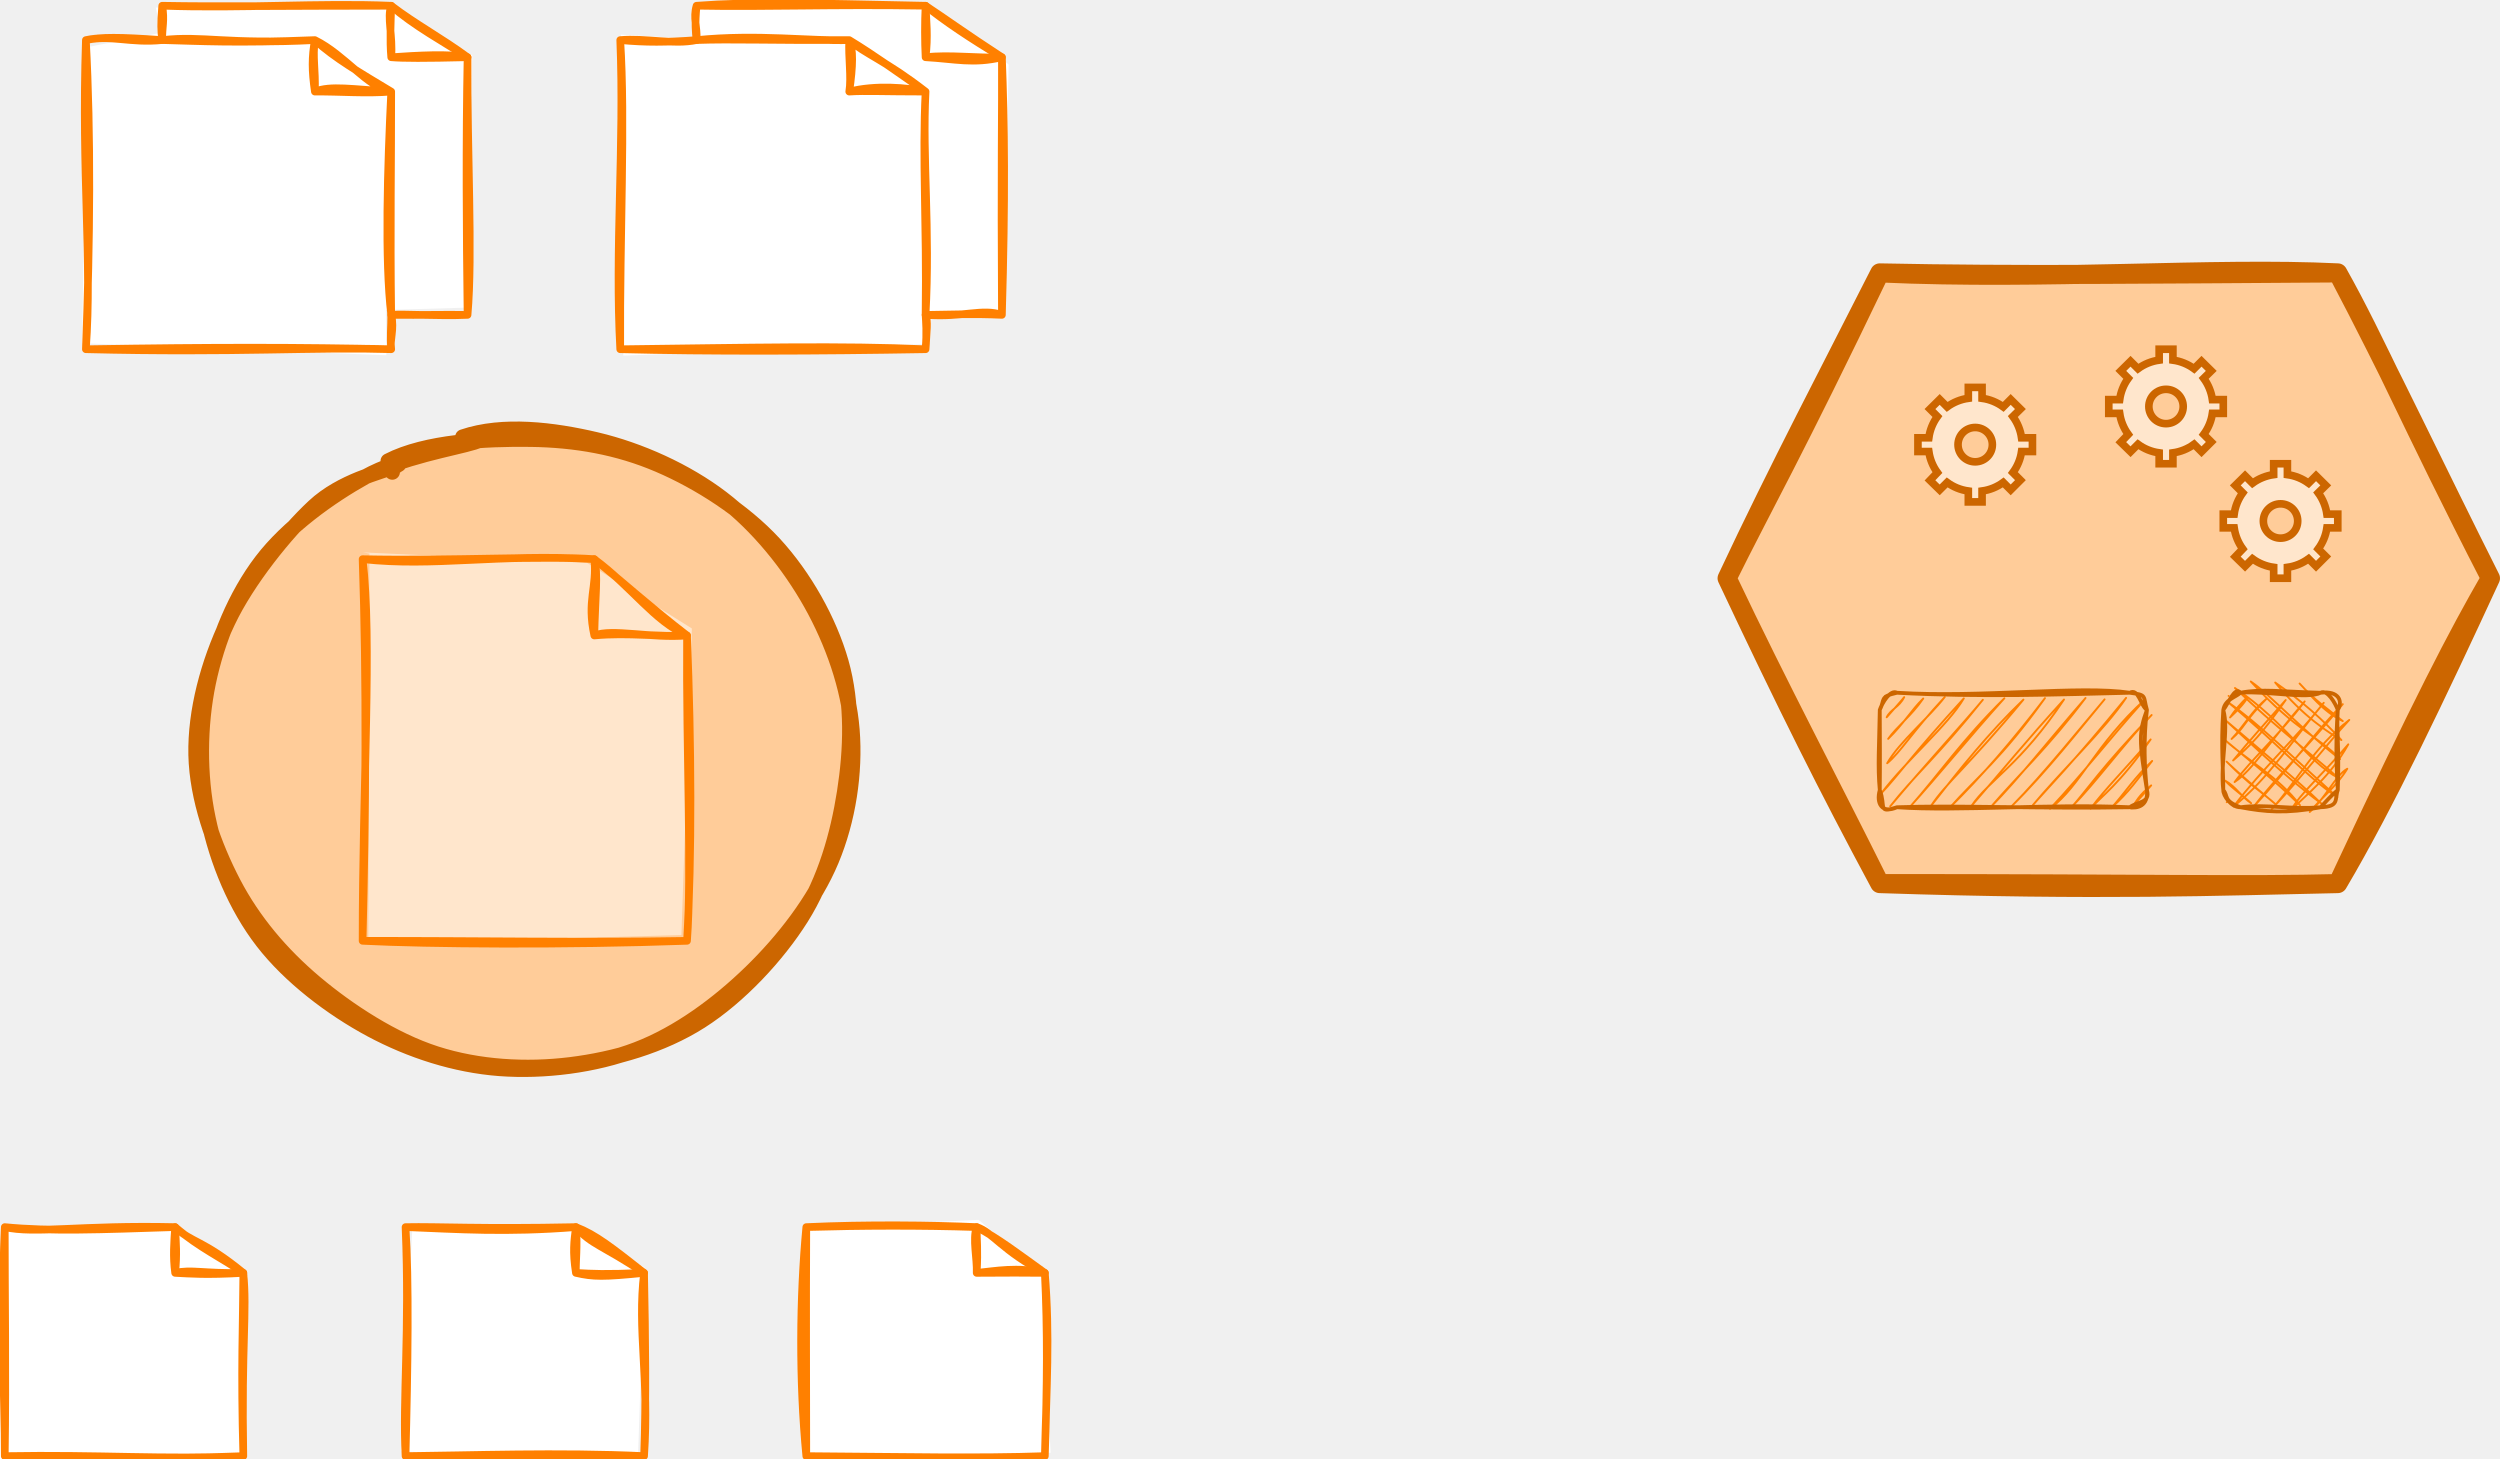
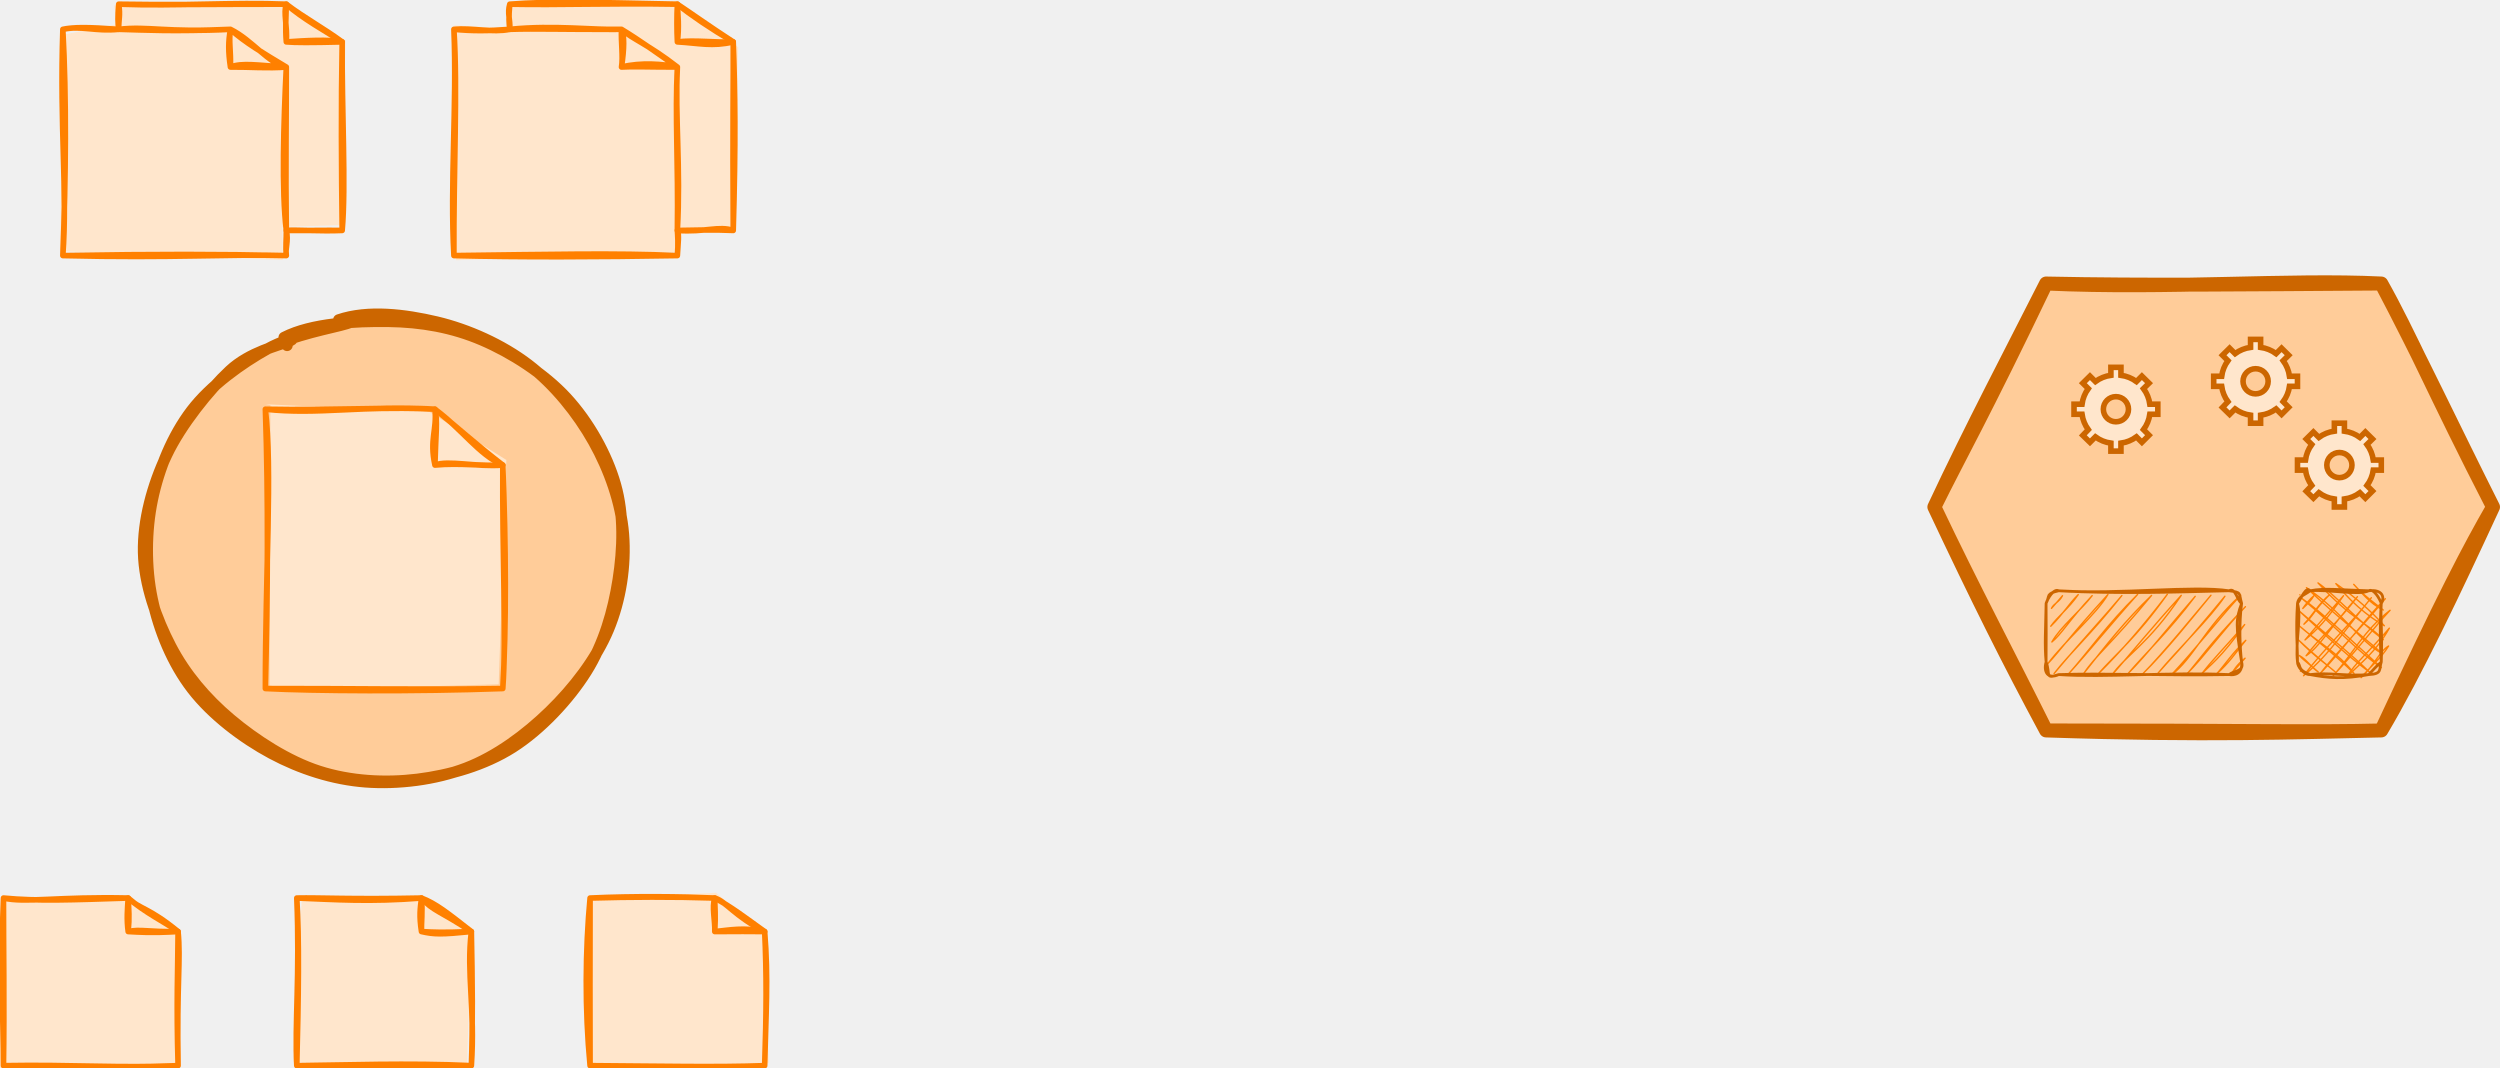
- <svg xmlns="http://www.w3.org/2000/svg" version="1.1" width="655px" height="382px" viewBox="-0.5 -0.5 655 382" content="&lt;mxfile host=&quot;app.diagrams.net&quot; modified=&quot;2022-11-12T00:50:09.891Z&quot; agent=&quot;5.0 (X11; Linux x86_64) AppleWebKit/537.36 (KHTML, like Gecko) Chrome/107.0.0.0 Safari/537.36&quot; etag=&quot;2-VOwv8uXSqP7LKrvSpm&quot; version=&quot;20.5.3&quot; type=&quot;github&quot;&gt;&lt;diagram id=&quot;jhqWjTkcVAVgp4TcMroD&quot; name=&quot;Pagina-1&quot;&gt;7Zldc6IwFIZ/jZd1gPChlyvW7sx2d9txdvayk0KE1GBoElfqr98AAUGw2i5Wu6M3JidfcJ73nCTaA26U3DAYh9+pj0jP0PykB8Y9w9CBpcmv1PKSWxwH5IaAYV912himeI2UUY0LlthHvNZRUEoEjutGjy4WyBM1G2SMrurdZpTUV41hgBqGqQdJ0/ob+yLMrQPD2di/IhyExcq6PcxbIlh0Vm/CQ+jTVcUErnvAZZSKvBQlLiKp8wq/5OMmO1rLB2NoIQ4Z8HAbrLU4GD8lP+ZPvrg3ns3RlZnP8geSpXph9bDipfCAnEU6W1ZGqxALNI2hl7asJG9pC0VEZE2XRcjjnMAMJ0guOuJzJLxQtc4wIVM1K6cEZx0Eo3PkUkJZthZwXdvWtLKl8Lipxld6TiauOxxKu3oBxARKdnpGL/0thYpohAR7kV3UgIEipCRqaKq+2gDXHWULq7ALI1QiC8qpNxxkQaFox0Jj79vQXBm/1ub9mtytbn4Gz1f6fixSTnFaDFECA7qQnogRw3J5xDbWu8Jk7MeXUVMBmNZ5XjS1N4CyXgG1Vw07sLXA3UnS3EKp202UJd4aSvtYKI39KCsQ0lfFMvvcwkdE7ijHAqdsx49UCBqlQUZwkBo86aSU9IikPUfQmweMLhd+xfOz7FOZ9IsaK2jcIGe8TrnIXWnFhzxM43usWjIZRkmQbgB9TLnTxzIb8z5HQuBFwKvstaZAZjNke143/C2wxX/Y5A9a8INj0QcX+h9H39a3Erl+YvoH7K4X+p3F/nbuH5yYvrWffoYt86e+f4OubaC7eTX234FW2ostN4ReuGSoI8cbW2HnNB3fdnw6muPt83W8xyjnVyHM5jtKzmtx/rFU33qjOODoerY5r0T2rpznU28Zycfk25LZwfQtVxSrTrnlWKO3HWuHx6L8mU+13VA+5Ebz+m73T4LQDaNv1SMfWA1RDKymJkqhdC6Kz3zYPd/QL+8w5xL7B2yv/znmd8T+JPt0owhj0HfqsW+23HTsMkFUVdHF7xytqnAuqjitKnQAzlAWg4ssTpwswMdmC1nd/KeRtVX+GQLXfwE=&lt;/diagram&gt;&lt;/mxfile&gt;" resource="https://app.diagrams.net/#Hopendatamesh-initiative%2Fodm-specification-dpdescriptor%2Fmain%2Fdocs%2Fimages%2Fodm-platform.svg">
+ <svg xmlns="http://www.w3.org/2000/svg" version="1.1" width="895px" height="382px" viewBox="-0.5 -0.5 895 382" content="&lt;mxfile host=&quot;app.diagrams.net&quot; modified=&quot;2022-11-12T00:52:58.101Z&quot; agent=&quot;5.0 (X11; Linux x86_64) AppleWebKit/537.36 (KHTML, like Gecko) Chrome/107.0.0.0 Safari/537.36&quot; etag=&quot;-aGRnWiMb1AcDxDtdRI6&quot; version=&quot;20.5.3&quot; type=&quot;github&quot;&gt;&lt;diagram id=&quot;jhqWjTkcVAVgp4TcMroD&quot; name=&quot;Pagina-1&quot;&gt;7Znfd5owFMf/Gh/rgQRBHye23Tnrtu54dva4k0KE1GBoEif1r1+AgCBQ3arV9uiLyc0vuJ8v9160B90oueUoDr8yH9MeMPykByc9AEw4MNRXannOLY4Dc0PAia8nbQxTssbaqNcFS+JjUZsoGaOSxHWjxxYL7MmaDXHOVvVpM0brp8YowA3D1EO0af1FfBnm1iFwNvbPmARhcbJpj/KRCBWT9Z2IEPlsVTHB6x50OWMyb0WJi2nqvMIv+bqbjtHywjheyH0W/L4L1kYcTB6Tb/NHX/4AT9b4ysp3+YPoUt+wvlj5XHhA7aKcrTrjVUgknsbIS0dWireyhTKiqmeqJhJxTmBGEqwOHYs5ll6oR2eE0qneVTBKsgmSszl2GWU8Owu6rm0bRjlSeNzS6yszb25cdzRSdn0DmEucdHrGLP2thIpZhCV/VlP0gqEmpCUKDN1fbYCbjraFVdiFEWmRBeXWGw6qoVG0Y2Gx92VkrcDPtfVjTe9Xt9+DpytzNxYlpzhthjhBAVsoT8SYE3U85hvrfWECu/Fl1PQDmPZF3rSMfwA1eAHUTjV0YGuB20nSAXWU5qiJssRbQ2kfCyXYjbICIb1VoqLPHXrA9J4JIknKdvLApGRR+pBREqQGTzkpJT2m6cwx8uYBZ8uFX/H8LPtUNv2k10oWN8iBlykXsSvt+EiE6fM90SOZDKMkSBNAnzDh9ImKxqIvsJRkEYgqe6MpkNkM2553IP7O1qMMmvxhC354LPrwQv/t6A8HW/StE9PfI7te6B+M/lbsL0vIU9Ef7KafYcv8ae5O0LUE2s2rkX+HRmkvUm6IvHDJ8YGCrl13PGypn9rKp6M53j5fx3ucCXEVomy/Y8S8NucfS/WtbxR7lK5nG/NKZP8V83zmLSN1mWJbMl1Br7sIftXrzJYiWkpgs60EHh1LEe+5Aj6MIvZ5+3k5M75KECYA/UE9N8JBQxTDQVMTpVAOLor3XBh/jDBRvhufS5zYI21/cEmcOE6AYd+pxwmrpYa2y2BSVcUhfj9pVYVzUcWJsweEZyiL4UUWJw4W8G2jhepu/ivJxir/OMHrvw==&lt;/diagram&gt;&lt;/mxfile&gt;" resource="https://app.diagrams.net/#Hopendatamesh-initiative%2Fodm-specification-dpdescriptor%2Fmain%2Fdocs%2Fimages%2Fodm-platform.svg">
  <defs />
  <g>
    <ellipse cx="137" cy="196" rx="85" ry="85" fill="none" stroke="none" pointer-events="all" />
    <path d="M 170.41 120.01 C 181.07 123.17 191.65 131.7 199.6 140.03 C 207.55 148.36 214.32 158.95 218.08 170.02 C 221.85 181.08 223.46 194.82 222.21 206.42 C 220.95 218.01 216.85 229.89 210.55 239.56 C 204.26 249.23 194.21 258.14 184.43 264.43 C 174.64 270.73 163.4 275.35 151.85 277.34 C 140.31 279.33 126.76 279.36 115.15 276.38 C 103.55 273.41 91.45 266.89 82.21 259.49 C 72.97 252.09 64.68 242.28 59.72 231.99 C 54.76 221.7 52.58 209.1 52.47 197.74 C 52.36 186.39 54.47 174.28 59.04 163.86 C 63.6 153.45 71.39 143.04 79.85 135.25 C 88.3 127.45 98.88 120.7 109.77 117.09 C 120.66 113.48 134.11 112.73 145.17 113.58 C 156.23 114.44 170.42 120.15 176.13 122.23 C 181.84 124.31 180.36 124.86 179.43 126.05 M 97.22 124.34 C 106.56 118.02 119.97 115.16 131.77 114.4 C 143.57 113.64 156.95 115.82 168 119.79 C 179.06 123.77 189.84 130.44 198.1 138.25 C 206.36 146.06 213.47 156 217.55 166.67 C 221.64 177.35 223.32 190.87 222.62 202.3 C 221.93 213.73 219.26 225.27 213.38 235.24 C 207.5 245.22 196.81 255.38 187.32 262.15 C 177.84 268.92 167.86 273.59 156.49 275.88 C 145.12 278.17 131.02 277.99 119.11 275.89 C 107.19 273.8 94.54 270.05 85 263.32 C 75.46 256.58 67.59 245.36 61.84 235.48 C 56.1 225.61 51.53 215.35 50.53 204.06 C 49.53 192.77 51.5 178.63 55.84 167.74 C 60.17 156.84 69.97 146.26 76.55 138.71 C 83.13 131.16 91.81 124.75 95.33 122.45 C 98.84 120.15 96.67 123.77 97.62 124.89" fill="#ffcc99" stroke="none" pointer-events="all" />
    <path d="M 120.75 113.99 C 131.26 110.42 144.47 112.07 155.79 114.74 C 167.1 117.42 179.27 122.88 188.63 130.02 C 198 137.16 206.28 147.46 211.96 157.58 C 217.64 167.69 221.83 179.51 222.73 190.73 C 223.62 201.95 221.74 214.31 217.32 224.89 C 212.91 235.48 204.75 245.97 196.24 254.24 C 187.74 262.5 177.28 270.28 166.3 274.48 C 155.32 278.68 141.96 280.31 130.36 279.44 C 118.76 278.56 107.05 274.79 96.71 269.25 C 86.37 263.71 75.43 255.4 68.31 246.18 C 61.19 236.96 56.38 225.2 54.01 213.9 C 51.63 202.61 51.73 189.63 54.07 178.39 C 56.41 167.16 61.19 155.49 68.04 146.5 C 74.89 137.51 85.88 129.65 95.16 124.46 C 104.43 119.27 118.61 116.95 123.69 115.36 C 128.78 113.76 125.45 113.68 125.65 114.88 M 101.2 120.28 C 111.07 115.2 126.72 114.43 138.52 114.59 C 150.33 114.75 161.4 116.69 172.03 121.24 C 182.65 125.78 194.3 133.26 202.27 141.89 C 210.24 150.52 216.77 162.15 219.86 173 C 222.94 183.86 222.52 195.86 220.78 207.02 C 219.04 218.17 215.71 229.94 209.43 239.94 C 203.14 249.95 193.16 260.62 183.08 267.04 C 172.99 273.46 160.49 277.04 148.93 278.46 C 137.37 279.89 124.87 279.17 113.73 275.59 C 102.58 272.01 90.9 264.43 82.06 256.99 C 73.22 249.54 65.87 240.86 60.67 230.91 C 55.47 220.95 51.1 208.7 50.85 197.27 C 50.61 185.84 54.04 173.19 59.19 162.35 C 64.33 151.5 74.48 138.98 81.73 132.21 C 88.98 125.44 99.28 123.23 102.7 121.73 C 106.13 120.23 101.52 121.99 102.28 123.19" fill="none" stroke="#cc6600" stroke-width="4" stroke-linejoin="round" stroke-linecap="round" stroke-miterlimit="10" pointer-events="all" />
-     <path d="M 492 71 L 612 71 L 652 151 L 612 231 L 492 231 L 452 151 Z" fill="none" stroke="none" pointer-events="all" />
-     <path d="M 493.86 70.8 L 610.94 71.97 L 653.6 151.11 L 611.65 230.44 L 491.1 229.65 L 450.31 150.84 L 493.99 69.47" fill="#ffcc99" stroke="none" pointer-events="all" />
-     <path d="M 492 71 M 492 71 C 535.93 73.01 578.81 69.38 612 71 M 492 71 C 527.74 71.75 562.81 71.31 612 71 M 612 71 C 622.04 88.81 630.98 110.17 652 151 M 612 71 C 625.33 96.25 638.02 123.24 652 151 M 652 151 C 638.17 180.94 624.19 210.44 612 231 M 652 151 C 643.47 165.81 634.4 183.08 612 231 M 612 231 C 581.13 231.65 549.64 232.92 492 231 M 612 231 C 587.93 231.63 562.71 230.99 492 231 M 492 231 C 478.44 205.8 467.75 184.42 452 151 M 492 231 C 478.77 204.36 465.75 179.95 452 151 M 452 151 C 460.9 132.96 469.55 117.91 492 71 M 452 151 C 465.31 122.59 480.05 94.61 492 71" fill="none" stroke="#cc6600" stroke-width="5" stroke-linejoin="round" stroke-linecap="round" stroke-miterlimit="10" pointer-events="all" />
-     <path d="M 515.2 101 L 518.8 101 L 518.8 103.85 C 520.81 104.13 522.71 104.9 524.35 106.1 L 526.3 104.15 L 528.85 106.67 L 526.87 108.62 C 528.08 110.26 528.86 112.18 529.15 114.2 L 532 114.2 L 532 117.8 L 529.15 117.8 C 528.86 119.8 528.07 121.7 526.87 123.32 L 528.85 125.3 L 526.3 127.85 L 524.35 125.9 C 522.71 127.1 520.81 127.87 518.8 128.15 L 518.8 131 L 515.2 131 L 515.2 128.15 C 513.19 127.87 511.29 127.1 509.65 125.9 L 507.7 127.85 L 505.15 125.36 L 507.1 123.32 C 505.91 121.69 505.14 119.8 504.85 117.8 L 502 117.8 L 502 114.2 L 504.85 114.2 C 505.13 112.18 505.9 110.27 507.1 108.62 L 505.15 106.67 L 507.7 104.15 L 509.65 106.1 C 511.29 104.9 513.19 104.13 515.2 103.85 Z M 517 111.5 C 514.51 111.5 512.5 113.51 512.5 116 C 512.5 118.49 514.51 120.5 517 120.5 C 519.49 120.5 521.5 118.49 521.5 116 C 521.5 113.51 519.49 111.5 517 111.5 Z" fill="#ffe6cc" stroke="#cc6600" stroke-width="2" stroke-miterlimit="10" pointer-events="all" />
-     <path d="M 595.2 121 L 598.8 121 L 598.8 123.85 C 600.81 124.13 602.71 124.9 604.35 126.1 L 606.3 124.15 L 608.85 126.67 L 606.87 128.62 C 608.08 130.26 608.86 132.18 609.15 134.2 L 612 134.2 L 612 137.8 L 609.15 137.8 C 608.86 139.8 608.07 141.7 606.87 143.32 L 608.85 145.3 L 606.3 147.85 L 604.35 145.9 C 602.71 147.1 600.81 147.87 598.8 148.15 L 598.8 151 L 595.2 151 L 595.2 148.15 C 593.19 147.87 591.29 147.1 589.65 145.9 L 587.7 147.85 L 585.15 145.36 L 587.1 143.32 C 585.91 141.69 585.14 139.8 584.85 137.8 L 582 137.8 L 582 134.2 L 584.85 134.2 C 585.13 132.18 585.9 130.27 587.1 128.62 L 585.15 126.67 L 587.7 124.15 L 589.65 126.1 C 591.29 124.9 593.19 124.13 595.2 123.85 Z M 597 131.5 C 594.51 131.5 592.5 133.51 592.5 136 C 592.5 138.49 594.51 140.5 597 140.5 C 599.49 140.5 601.5 138.49 601.5 136 C 601.5 133.51 599.49 131.5 597 131.5 Z" fill="#ffe6cc" stroke="#cc6600" stroke-width="2" stroke-miterlimit="10" pointer-events="all" />
-     <path d="M 565.2 91 L 568.8 91 L 568.8 93.85 C 570.81 94.13 572.71 94.9 574.35 96.1 L 576.3 94.15 L 578.85 96.67 L 576.87 98.62 C 578.08 100.26 578.86 102.18 579.15 104.2 L 582 104.2 L 582 107.8 L 579.15 107.8 C 578.86 109.8 578.07 111.7 576.87 113.32 L 578.85 115.3 L 576.3 117.85 L 574.35 115.9 C 572.71 117.1 570.81 117.87 568.8 118.15 L 568.8 121 L 565.2 121 L 565.2 118.15 C 563.19 117.87 561.29 117.1 559.65 115.9 L 557.7 117.85 L 555.15 115.36 L 557.1 113.32 C 555.91 111.69 555.14 109.8 554.85 107.8 L 552 107.8 L 552 104.2 L 554.85 104.2 C 555.13 102.18 555.9 100.27 557.1 98.62 L 555.15 96.67 L 557.7 94.15 L 559.65 96.1 C 561.29 94.9 563.19 94.13 565.2 93.85 Z M 567 101.5 C 564.51 101.5 562.5 103.51 562.5 106 C 562.5 108.49 564.51 110.5 567 110.5 C 569.49 110.5 571.5 108.49 571.5 106 C 571.5 103.51 569.49 101.5 567 101.5 Z" fill="#ffe6cc" stroke="#cc6600" stroke-width="2" stroke-miterlimit="10" pointer-events="all" />
-     <rect x="492" y="181" width="70" height="30" rx="4.5" ry="4.5" fill="none" stroke="none" pointer-events="all" />
-     <path d="M 493.42 181.79 C 493.42 181.79 493.42 181.79 493.42 181.79 M 493.42 181.79 C 493.42 181.79 493.42 181.79 493.42 181.79 M 493.81 187.43 C 494.79 185.35 497.1 184.81 498.4 182.15 M 493.81 187.43 C 495.39 185.63 497.68 183.08 498.4 182.15 M 494.2 193.08 C 498.28 189.11 500.21 185.59 503.39 182.51 M 494.2 193.08 C 496.41 189.92 500.27 187.09 503.39 182.51 M 493.94 199.47 C 497.13 193.86 504.99 187.42 509.03 182.12 M 493.94 199.47 C 497.51 196.56 500.27 191.52 509.03 182.12 M 492.37 207.38 C 499.27 198.32 509.83 189.62 514.02 182.48 M 492.37 207.38 C 496.71 202.82 500.89 196.78 514.02 182.48 M 494.73 210.76 C 500.56 203.26 507.58 197.16 519.01 182.84 M 494.73 210.76 C 504.09 199.6 513.17 189.85 519.01 182.84 M 499.72 211.12 C 507.77 202.07 513.37 193.57 524.65 182.44 M 499.72 211.12 C 507.53 202.49 515.21 192.91 524.65 182.44 M 505.36 210.73 C 513.25 200.68 520.35 191.67 529.64 182.8 M 505.36 210.73 C 509.44 204.51 515.24 200.22 529.64 182.8 M 510.35 211.09 C 517.17 203.36 523.89 198.33 535.28 182.41 M 510.35 211.09 C 518.73 202.81 526.59 193.8 535.28 182.41 M 515.99 210.69 C 520.7 203.74 528.82 200.03 540.27 182.77 M 515.99 210.69 C 523.21 202.45 530.45 193.47 540.27 182.77 M 520.98 211.05 C 528.55 203.36 536.1 193.64 545.91 182.37 M 520.98 211.05 C 528.16 202.69 536.06 195.42 545.91 182.37 M 526.62 210.66 C 534.74 202.52 545.61 188.91 550.9 182.73 M 526.62 210.66 C 535.62 201.8 544.51 190.41 550.9 182.73 M 531.61 211.02 C 539.55 201.45 551.18 190.4 556.54 182.34 M 531.61 211.02 C 536.22 205.66 542.07 199.99 556.54 182.34 M 536.6 211.38 C 544.66 205.38 548.37 194.66 561.53 182.7 M 536.6 211.38 C 545.56 201.82 552.56 192.63 561.53 182.7 M 542.24 210.98 C 548.55 204.59 555.23 195.28 563.23 186.83 M 542.24 210.98 C 545.97 206.9 550.02 200.58 563.23 186.83 M 547.23 211.34 C 550.15 207.99 554.48 205.39 562.97 193.23 M 547.23 211.34 C 551.26 205.98 555.29 202.12 562.97 193.23 M 552.87 210.95 C 557.22 207.15 559.58 203.57 563.37 198.87 M 552.87 210.95 C 555.86 207.66 558.95 202.95 563.37 198.87 M 557.86 211.31 C 559.16 209.53 559.94 207.78 563.11 205.27 M 557.86 211.31 C 559.12 209.64 561.08 207.7 563.11 205.27" fill="none" stroke="#ff8000" stroke-width="0.5" stroke-linejoin="round" stroke-linecap="round" stroke-miterlimit="10" pointer-events="all" />
-     <path d="M 496.5 181 M 496.5 181 C 518.57 182.39 544.59 179.02 557.5 181 M 496.5 181 C 518.45 182.19 539.2 181.43 557.5 181 M 557.5 181 C 559.8 179.7 560.33 184.46 562 185.5 M 557.5 181 C 562.15 181.59 560.91 181.77 562 185.5 M 562 185.5 C 559.9 191.32 559.87 193.31 562 206.5 M 562 185.5 C 561.04 192.99 561.37 201.3 562 206.5 M 562 206.5 C 562.96 209.96 559.43 209.5 557.5 211 M 562 206.5 C 562.41 210.72 559.42 211.34 557.5 211 M 557.5 211 C 536.65 210.03 512.47 212.13 496.5 211 M 557.5 211 C 535.74 211.42 511.47 210.44 496.5 211 M 496.5 211 C 492.6 212.78 491 210.03 492 206.5 M 496.5 211 C 491.32 212.72 493.68 210.81 492 206.5 M 492 206.5 C 492.09 198.58 492.02 193.81 492 185.5 M 492 206.5 C 491.42 200.21 491.84 195.1 492 185.5 M 492 185.5 C 492.57 183.76 494.75 180.05 496.5 181 M 492 185.5 C 493.41 182.81 491.83 182.04 496.5 181" fill="none" stroke="#cc6600" stroke-linejoin="round" stroke-linecap="round" stroke-miterlimit="10" pointer-events="all" />
-     <rect x="582" y="181" width="30" height="30" rx="4.5" ry="4.5" fill="none" stroke="none" pointer-events="all" />
-     <path d="M 583.39 181.83 C 583.39 181.83 583.39 181.83 583.39 181.83 M 583.39 181.83 C 583.39 181.83 583.39 181.83 583.39 181.83 M 583.78 187.47 C 584.73 185.99 586.8 183.39 588.37 182.19 M 583.78 187.47 C 585.67 185.69 587.46 183.89 588.37 182.19 M 584.17 193.11 C 587.48 190.33 587.64 188.26 593.36 182.55 M 584.17 193.11 C 587.49 189.61 589.64 185.56 593.36 182.55 M 584.57 198.75 C 589.14 194.83 592.27 191.63 598.35 182.91 M 584.57 198.75 C 588.77 193.65 593.52 188.36 598.35 182.91 M 584.96 204.4 C 589.86 201.14 593.77 194.19 603.33 183.27 M 584.96 204.4 C 589.37 198.43 596.78 191.97 603.33 183.27 M 584.7 210.8 C 594.04 203.27 600 193.62 608.32 183.63 M 584.7 210.8 C 592.27 200.82 601.27 192.69 608.32 183.63 M 589.69 211.16 C 599.03 201.11 607.42 189.72 613.31 183.99 M 589.69 211.16 C 596.02 202.98 603.85 195.48 613.31 183.99 M 594.68 211.52 C 601.56 203.89 605.49 195.53 615.01 188.12 M 594.68 211.52 C 602.94 202.69 609.12 194.47 615.01 188.12 M 599.66 211.88 C 603.93 207.47 610.02 203.06 614.75 194.52 M 599.66 211.88 C 602.28 207.23 607.44 203.07 614.75 194.52 M 604.65 212.24 C 608.75 208.67 611.36 202.66 614.49 200.91 M 604.65 212.24 C 607.79 208.42 611.79 205.42 614.49 200.91 M 582.9 209.68 C 582.9 209.68 582.9 209.68 582.9 209.68 M 582.9 209.68 C 582.9 209.68 582.9 209.68 582.9 209.68 M 589.3 209.94 C 586.86 208.39 585.25 205.54 582.51 204.04 M 589.3 209.94 C 587.07 207.84 584.3 206.03 582.51 204.04 M 595.7 210.21 C 592.87 207.64 588.91 205.19 582.87 199.05 M 595.7 210.21 C 591.99 207.01 588.36 204.26 582.87 199.05 M 602.1 210.47 C 596.57 203.08 588.03 198.48 582.47 193.41 M 602.1 210.47 C 595.79 204.21 587.53 197.69 582.47 193.41 M 607.74 210.07 C 596.73 201.9 587.72 192.76 582.08 187.77 M 607.74 210.07 C 600.78 203.34 594.98 198.83 582.08 187.77 M 611.87 208.37 C 603.32 202.64 595.49 193.56 583.19 183.44 M 611.87 208.37 C 600.52 198.14 591.25 189.01 583.19 183.44 M 612.23 203.38 C 603.96 199.04 598.61 188.94 585.06 179.76 M 612.23 203.38 C 603.72 195.88 596.29 190.48 585.06 179.76 M 612.59 198.39 C 607.2 192.56 601.51 191.41 589.2 178.05 M 612.59 198.39 C 602.76 190.86 594.21 181.43 589.2 178.05 M 612.95 193.4 C 609.9 191.62 603.11 187.44 595.6 178.32 M 612.95 193.4 C 608.22 188.16 602.65 183.2 595.6 178.32 M 613.31 188.42 C 608.09 185.97 604.36 180.98 601.99 178.58 M 613.31 188.42 C 609.31 185.18 605.96 182.98 601.99 178.58" fill="none" stroke="#ff8000" stroke-width="0.5" stroke-linejoin="round" stroke-linecap="round" stroke-miterlimit="10" pointer-events="all" />
-     <path d="M 586.5 181 M 586.5 181 C 593.21 180.43 604.1 182.76 607.5 181 M 586.5 181 C 591.98 179.91 597.52 180.75 607.5 181 M 607.5 181 C 612.5 180.37 613.31 183.44 612 185.5 M 607.5 181 C 609.3 179.97 611.47 184 612 185.5 M 612 185.5 C 611.77 188.77 611.31 196.19 612 206.5 M 612 185.5 C 611.63 190.87 612.43 195.2 612 206.5 M 612 206.5 C 611.12 208.96 612.5 210.82 607.5 211 M 612 206.5 C 610.21 207.94 608.93 209.53 607.5 211 M 607.5 211 C 598.53 212.71 592.94 212.22 586.5 211 M 607.5 211 C 599.75 211.67 593.15 210.12 586.5 211 M 586.5 211 C 581.89 209.3 583.37 208.04 582 206.5 M 586.5 211 C 584.07 211.07 581.92 207.93 582 206.5 M 582 206.5 C 581.15 199.33 583.52 190.75 582 185.5 M 582 206.5 C 582.06 201.45 581.33 195.44 582 185.5 M 582 185.5 C 582.48 182.7 585.2 182.22 586.5 181 M 582 185.5 C 583.33 183.84 585.02 179.17 586.5 181" fill="none" stroke="#cc6600" stroke-linejoin="round" stroke-linecap="round" stroke-miterlimit="10" pointer-events="all" />
+     <path d="M 732 101 L 852 101 L 892 181 L 852 261 L 732 261 L 692 181 Z" fill="none" stroke="none" pointer-events="all" />
+     <path d="M 733.86 100.8 L 850.94 101.97 L 893.6 181.11 L 851.65 260.44 L 731.1 259.65 L 690.31 180.84 L 733.99 99.47" fill="#ffcc99" stroke="none" pointer-events="all" />
+     <path d="M 732 101 M 732 101 C 775.93 103.01 818.81 99.38 852 101 M 732 101 C 767.74 101.75 802.81 101.31 852 101 M 852 101 C 862.04 118.81 870.98 140.17 892 181 M 852 101 C 865.33 126.25 878.02 153.24 892 181 M 892 181 C 878.17 210.94 864.19 240.44 852 261 M 892 181 C 883.47 195.81 874.4 213.08 852 261 M 852 261 C 821.13 261.65 789.64 262.92 732 261 M 852 261 C 827.93 261.63 802.71 260.99 732 261 M 732 261 C 718.44 235.8 707.75 214.42 692 181 M 732 261 C 718.77 234.36 705.75 209.95 692 181 M 692 181 C 700.9 162.96 709.55 147.91 732 101 M 692 181 C 705.31 152.59 720.05 124.61 732 101" fill="none" stroke="#cc6600" stroke-width="5" stroke-linejoin="round" stroke-linecap="round" stroke-miterlimit="10" pointer-events="all" />
+     <path d="M 755.2 131 L 758.8 131 L 758.8 133.85 C 760.81 134.13 762.71 134.9 764.35 136.1 L 766.3 134.15 L 768.85 136.67 L 766.87 138.62 C 768.08 140.26 768.86 142.18 769.15 144.2 L 772 144.2 L 772 147.8 L 769.15 147.8 C 768.86 149.8 768.07 151.7 766.87 153.32 L 768.85 155.3 L 766.3 157.85 L 764.35 155.9 C 762.71 157.1 760.81 157.87 758.8 158.15 L 758.8 161 L 755.2 161 L 755.2 158.15 C 753.19 157.87 751.29 157.1 749.65 155.9 L 747.7 157.85 L 745.15 155.36 L 747.1 153.32 C 745.91 151.69 745.14 149.8 744.85 147.8 L 742 147.8 L 742 144.2 L 744.85 144.2 C 745.13 142.18 745.9 140.27 747.1 138.62 L 745.15 136.67 L 747.7 134.15 L 749.65 136.1 C 751.29 134.9 753.19 134.13 755.2 133.85 Z M 757 141.5 C 754.51 141.5 752.5 143.51 752.5 146 C 752.5 148.49 754.51 150.5 757 150.5 C 759.49 150.5 761.5 148.49 761.5 146 C 761.5 143.51 759.49 141.5 757 141.5 Z" fill="#ffe6cc" stroke="#cc6600" stroke-width="2" stroke-miterlimit="10" pointer-events="all" />
+     <path d="M 835.2 151 L 838.8 151 L 838.8 153.85 C 840.81 154.13 842.71 154.9 844.35 156.1 L 846.3 154.15 L 848.85 156.67 L 846.87 158.62 C 848.08 160.26 848.86 162.18 849.15 164.2 L 852 164.2 L 852 167.8 L 849.15 167.8 C 848.86 169.8 848.07 171.7 846.87 173.32 L 848.85 175.3 L 846.3 177.85 L 844.35 175.9 C 842.71 177.1 840.81 177.87 838.8 178.15 L 838.8 181 L 835.2 181 L 835.2 178.15 C 833.19 177.87 831.29 177.1 829.65 175.9 L 827.7 177.85 L 825.15 175.36 L 827.1 173.32 C 825.91 171.69 825.14 169.8 824.85 167.8 L 822 167.8 L 822 164.2 L 824.85 164.2 C 825.13 162.18 825.9 160.27 827.1 158.62 L 825.15 156.67 L 827.7 154.15 L 829.65 156.1 C 831.29 154.9 833.19 154.13 835.2 153.85 Z M 837 161.5 C 834.51 161.5 832.5 163.51 832.5 166 C 832.5 168.49 834.51 170.5 837 170.5 C 839.49 170.5 841.5 168.49 841.5 166 C 841.5 163.51 839.49 161.5 837 161.5 Z" fill="#ffe6cc" stroke="#cc6600" stroke-width="2" stroke-miterlimit="10" pointer-events="all" />
+     <path d="M 805.2 121 L 808.8 121 L 808.8 123.85 C 810.81 124.13 812.71 124.9 814.35 126.1 L 816.3 124.15 L 818.85 126.67 L 816.87 128.62 C 818.08 130.26 818.86 132.18 819.15 134.2 L 822 134.2 L 822 137.8 L 819.15 137.8 C 818.86 139.8 818.07 141.7 816.87 143.32 L 818.85 145.3 L 816.3 147.85 L 814.35 145.9 C 812.71 147.1 810.81 147.87 808.8 148.15 L 808.8 151 L 805.2 151 L 805.2 148.15 C 803.19 147.87 801.29 147.1 799.65 145.9 L 797.7 147.85 L 795.15 145.36 L 797.1 143.32 C 795.91 141.69 795.14 139.8 794.85 137.8 L 792 137.8 L 792 134.2 L 794.85 134.2 C 795.13 132.18 795.9 130.27 797.1 128.62 L 795.15 126.67 L 797.7 124.15 L 799.65 126.1 C 801.29 124.9 803.19 124.13 805.2 123.85 Z M 807 131.5 C 804.51 131.5 802.5 133.51 802.5 136 C 802.5 138.49 804.51 140.5 807 140.5 C 809.49 140.5 811.5 138.49 811.5 136 C 811.5 133.51 809.49 131.5 807 131.5 Z" fill="#ffe6cc" stroke="#cc6600" stroke-width="2" stroke-miterlimit="10" pointer-events="all" />
+     <rect x="732" y="211" width="70" height="30" rx="4.5" ry="4.5" fill="none" stroke="none" pointer-events="all" />
+     <path d="M 732.88 212.4 C 732.88 212.4 732.88 212.4 732.88 212.4 M 732.88 212.4 C 732.88 212.4 732.88 212.4 732.88 212.4 M 733.93 217.29 C 734.78 215.51 736.75 215.04 737.87 212.76 M 733.93 217.29 C 735.29 215.74 737.25 213.56 737.87 212.76 M 733.67 223.69 C 738.03 219.45 740.11 215.67 743.51 212.37 M 733.67 223.69 C 736.04 220.31 740.17 217.28 743.51 212.37 M 734.07 229.33 C 737.04 223.98 744.68 217.79 748.5 212.73 M 734.07 229.33 C 737.5 226.58 740.13 221.69 748.5 212.73 M 732.49 237.24 C 739.39 228.18 749.95 219.48 754.14 212.34 M 732.49 237.24 C 736.83 232.67 741.02 226.63 754.14 212.34 M 734.86 240.62 C 740.68 233.12 747.7 227.02 759.13 212.7 M 734.86 240.62 C 744.21 229.46 753.3 219.71 759.13 212.7 M 739.84 240.98 C 747.89 231.93 753.5 223.43 764.77 212.3 M 739.84 240.98 C 747.66 232.35 755.33 222.76 764.77 212.3 M 745.49 240.59 C 753.38 230.54 760.47 221.53 769.76 212.66 M 745.49 240.59 C 749.56 234.37 755.36 230.08 769.76 212.66 M 750.47 240.95 C 757.29 233.22 764.01 228.18 775.4 212.27 M 750.47 240.95 C 758.85 232.67 766.71 223.66 775.4 212.27 M 755.46 241.31 C 760.32 234.19 768.59 230.31 780.39 212.63 M 755.46 241.31 C 762.88 232.83 770.33 223.62 780.39 212.63 M 761.1 240.91 C 768.48 233.44 775.84 223.94 785.38 212.99 M 761.1 240.91 C 768.1 232.76 775.8 225.71 785.38 212.99 M 766.09 241.27 C 774.44 232.86 785.54 218.98 791.02 212.59 M 766.09 241.27 C 775.32 232.15 784.45 220.5 791.02 212.59 M 771.73 240.88 C 779.43 231.59 790.81 220.81 796.01 212.95 M 771.73 240.88 C 776.21 235.67 781.92 230.16 796.01 212.95 M 776.72 241.24 C 784.78 235.24 788.49 224.52 801.65 212.56 M 776.72 241.24 C 785.68 231.68 792.68 222.49 801.65 212.56 M 782.36 240.84 C 788.68 234.45 795.35 225.14 803.36 216.69 M 782.36 240.84 C 786.09 236.76 790.14 230.44 803.36 216.69 M 787.35 241.2 C 790.28 237.85 794.6 235.25 803.09 223.09 M 787.35 241.2 C 791.38 235.84 795.41 231.98 803.09 223.09 M 792.99 240.81 C 797.35 237.01 799.7 233.43 803.49 228.73 M 792.99 240.81 C 795.98 237.52 799.07 232.81 803.49 228.73 M 797.98 241.17 C 799.29 239.39 800.06 237.64 803.23 235.13 M 797.98 241.17 C 799.24 239.5 801.21 237.56 803.23 235.13" fill="none" stroke="#ff8000" stroke-width="0.5" stroke-linejoin="round" stroke-linecap="round" stroke-miterlimit="10" pointer-events="all" />
+     <path d="M 736.5 211 M 736.5 211 C 758.57 212.39 784.59 209.02 797.5 211 M 736.5 211 C 758.45 212.19 779.2 211.43 797.5 211 M 797.5 211 C 799.8 209.7 800.33 214.46 802 215.5 M 797.5 211 C 802.15 211.59 800.91 211.77 802 215.5 M 802 215.5 C 799.9 221.32 799.87 223.31 802 236.5 M 802 215.5 C 801.04 222.99 801.37 231.3 802 236.5 M 802 236.5 C 802.96 239.96 799.43 239.5 797.5 241 M 802 236.5 C 802.41 240.72 799.42 241.34 797.5 241 M 797.5 241 C 776.65 240.03 752.47 242.13 736.5 241 M 797.5 241 C 775.74 241.42 751.47 240.44 736.5 241 M 736.5 241 C 732.6 242.78 731 240.03 732 236.5 M 736.5 241 C 731.32 242.72 733.68 240.81 732 236.5 M 732 236.5 C 732.09 228.58 732.02 223.81 732 215.5 M 732 236.5 C 731.42 230.21 731.84 225.1 732 215.5 M 732 215.5 C 732.57 213.76 734.75 210.05 736.5 211 M 732 215.5 C 733.41 212.81 731.83 212.04 736.5 211" fill="none" stroke="#cc6600" stroke-linejoin="round" stroke-linecap="round" stroke-miterlimit="10" pointer-events="all" />
+     <rect x="822" y="211" width="30" height="30" rx="4.5" ry="4.5" fill="none" stroke="none" pointer-events="all" />
+     <path d="M 822.85 212.44 C 822.85 212.44 822.85 212.44 822.85 212.44 M 822.85 212.44 C 822.85 212.44 822.85 212.44 822.85 212.44 M 823.9 217.33 C 824.72 216.06 826.49 213.83 827.84 212.8 M 823.9 217.33 C 825.52 215.8 827.06 214.26 827.84 212.8 M 824.3 222.97 C 827.6 220.19 827.77 218.12 833.48 212.4 M 824.3 222.97 C 827.61 219.46 829.76 215.42 833.48 212.4 M 824.69 228.61 C 829.26 224.69 832.4 221.49 838.47 212.76 M 824.69 228.61 C 828.89 223.51 833.64 218.22 838.47 212.76 M 825.09 234.26 C 829.98 230.99 833.89 224.04 843.46 213.12 M 825.09 234.26 C 829.49 228.29 836.91 221.83 843.46 213.12 M 824.17 241.41 C 833.72 233.63 839.88 223.74 848.44 213.48 M 824.17 241.41 C 831.97 231.18 841.18 222.79 848.44 213.48 M 829.81 241.01 C 839.15 230.97 847.54 219.58 853.43 213.84 M 829.81 241.01 C 836.14 232.84 843.97 225.33 853.43 213.84 M 834.8 241.37 C 841.68 233.74 845.61 225.39 855.14 217.98 M 834.8 241.37 C 843.07 232.55 849.24 224.33 855.14 217.98 M 839.79 241.73 C 844.06 237.32 850.14 232.92 854.88 224.38 M 839.79 241.73 C 842.4 237.08 847.56 232.93 854.88 224.38 M 844.77 242.09 C 848.87 238.53 851.48 232.52 854.61 230.77 M 844.77 242.09 C 847.91 238.28 851.91 235.28 854.61 230.77 M 823.05 239.81 C 823.05 239.81 823.05 239.81 823.05 239.81 M 823.05 239.81 C 823.05 239.81 823.05 239.81 823.05 239.81 M 829.44 240.07 C 827 238.51 825.4 235.67 822.65 234.16 M 829.44 240.07 C 827.21 237.96 824.44 236.15 822.65 234.16 M 835.84 240.33 C 832.85 237.61 828.66 235.02 822.26 228.52 M 835.84 240.33 C 831.91 236.95 828.07 234.03 822.26 228.52 M 842.24 240.59 C 836.71 233.2 828.17 228.6 822.62 223.53 M 842.24 240.59 C 835.93 234.33 827.67 227.81 822.62 223.53 M 847.88 240.2 C 836.87 232.03 827.86 222.89 822.22 217.89 M 847.88 240.2 C 840.93 233.46 835.12 228.96 822.22 217.89 M 852.02 238.49 C 843.47 232.76 835.63 223.68 823.34 213.56 M 852.02 238.49 C 840.66 228.26 831.39 219.14 823.34 213.56 M 852.38 233.5 C 844.1 229.16 838.75 219.07 825.21 209.88 M 852.38 233.5 C 843.86 226 836.43 220.61 825.21 209.88 M 852.74 228.52 C 847.34 222.68 841.65 221.53 829.34 208.18 M 852.74 228.52 C 842.9 220.98 834.35 211.56 829.34 208.18 M 853.1 223.53 C 850.05 221.75 843.25 217.56 835.74 208.44 M 853.1 223.53 C 848.36 218.28 842.79 213.33 835.74 208.44 M 852.7 217.88 C 847.82 215.6 844.34 210.95 842.14 208.7 M 852.7 217.88 C 848.97 214.87 845.84 212.81 842.14 208.7" fill="none" stroke="#ff8000" stroke-width="0.5" stroke-linejoin="round" stroke-linecap="round" stroke-miterlimit="10" pointer-events="all" />
+     <path d="M 826.5 211 M 826.5 211 C 833.21 210.43 844.1 212.76 847.5 211 M 826.5 211 C 831.98 209.91 837.52 210.75 847.5 211 M 847.5 211 C 852.5 210.37 853.31 213.44 852 215.5 M 847.5 211 C 849.3 209.97 851.47 214 852 215.5 M 852 215.5 C 851.77 218.77 851.31 226.19 852 236.5 M 852 215.5 C 851.63 220.87 852.43 225.2 852 236.5 M 852 236.5 C 851.12 238.96 852.5 240.82 847.5 241 M 852 236.5 C 850.21 237.94 848.93 239.53 847.5 241 M 847.5 241 C 838.53 242.71 832.94 242.22 826.5 241 M 847.5 241 C 839.75 241.67 833.15 240.12 826.5 241 M 826.5 241 C 821.89 239.3 823.37 238.04 822 236.5 M 826.5 241 C 824.07 241.07 821.92 237.93 822 236.5 M 822 236.5 C 821.15 229.33 823.52 220.75 822 215.5 M 822 236.5 C 822.06 231.45 821.33 225.44 822 215.5 M 822 215.5 C 822.48 212.7 825.2 212.22 826.5 211 M 822 215.5 C 823.33 213.84 825.02 209.17 826.5 211" fill="none" stroke="#cc6600" stroke-linejoin="round" stroke-linecap="round" stroke-miterlimit="10" pointer-events="all" />
    <path d="M 22 10 L 42 10 L 42 1 L 102 1 L 122 14.5 L 122 82 L 102 82 L 102 91 L 22 91 Z" fill="none" stroke="none" pointer-events="all" />
    <path d="M 102 1 L 102 14.5 L 122 14.5 M 82 10 L 82 23.5 L 102 23.5 M 42 10 L 82 10 L 102 23.5 L 102 82" fill="none" stroke="none" pointer-events="all" />
-     <path d="M 22.14 11.89 L 41.68 8.1 L 40.31 1.48 L 101.37 2.05 L 123.23 14 L 121.41 80.11 L 100.59 80.71 L 100.72 92.58 L 21.04 89.42 L 22.18 9.26" fill="rgb(255, 255, 255)" stroke="none" pointer-events="all" />
+     <path d="M 22.14 11.89 L 41.68 8.1 L 40.31 1.48 L 101.37 2.05 L 123.23 14 L 121.41 80.11 L 100.59 80.71 L 100.72 92.58 L 21.04 89.42 L 22.18 9.26" fill="#ffe6cc" stroke="none" pointer-events="all" />
    <path d="M 22 10 M 22 10 C 28.69 8.57 33.52 10.85 42 10 M 22 10 C 26.07 9.19 30.62 9.19 42 10 M 42 10 C 41.94 6.56 42.66 4.96 42 1 M 42 10 C 41.69 7.66 41.61 5.69 42 1 M 42 1 C 56.96 1.28 73.38 1.01 102 1 M 42 1 C 63.23 1.78 83.01 0.2 102 1 M 102 1 C 107.5 5.99 116.48 10.91 122 14.5 M 102 1 C 108.26 5.79 115.28 9.53 122 14.5 M 122 14.5 C 121.83 38.98 123.4 66.23 122 82 M 122 14.5 C 121.57 37.18 121.72 59.9 122 82 M 122 82 C 114.46 82.35 105.03 81.68 102 82 M 122 82 C 116.09 81.89 110.36 82.08 102 82 M 102 82 C 102.89 85.75 101.52 88.72 102 91 M 102 82 C 102.03 84.97 101.69 88.04 102 91 M 102 91 C 82.01 90.36 61.37 91.98 22 91 M 102 91 C 78.3 90.48 55.85 90.43 22 91 M 22 91 C 23.69 67.26 20.81 46.14 22 10 M 22 91 C 23.08 62.73 23.33 34.78 22 10" fill="none" stroke="#ff8000" stroke-width="2" stroke-linejoin="round" stroke-linecap="round" stroke-miterlimit="10" pointer-events="all" />
    <path d="M 102 1 M 102 1 C 100.85 4.01 102.45 8.87 102 14.5 M 102 1 C 101.88 5.12 101.61 10.08 102 14.5 M 102 14.5 C 105.13 14.77 110.7 14.78 122 14.5 M 102 14.5 C 108.75 14.02 117.34 13.53 122 14.5 M 82 10 M 82 10 C 81.2 14.38 81.19 18.03 82 23.5 M 82 10 C 81.34 14.51 82.19 17.52 82 23.5 M 82 23.5 C 86.13 21.84 91.92 22.93 102 23.5 M 82 23.5 C 88.87 23.44 95.33 24.05 102 23.5 M 42 10 M 42 10 C 52.62 8.78 58.79 11.21 82 10 M 42 10 C 51.72 10.25 61.33 10.84 82 10 M 82 10 C 89.86 13.89 95.69 22.34 102 23.5 M 82 10 C 87.26 14.78 93.84 18.58 102 23.5 M 102 23.5 C 101.04 43.3 100.28 67.77 102 82 M 102 23.5 C 102.03 40.88 101.7 59.62 102 82" fill="none" stroke="#ff8000" stroke-width="2" stroke-linejoin="round" stroke-linecap="round" stroke-miterlimit="10" pointer-events="all" />
    <path d="M 94.5 146 L 155.21 146 L 179.5 166 L 179.5 246 L 94.5 246 Z" fill="none" stroke="none" pointer-events="all" />
    <path d="M 155.21 146 L 155.21 166 L 179.5 166" fill="none" stroke="none" pointer-events="all" />
    <path d="M 94.64 144.23 L 153.29 146.96 L 180.77 164.16 L 178.03 244.49 L 96 246.7 L 96.3 144.54" fill="#ffe6cc" stroke="none" pointer-events="all" />
    <path d="M 94.5 146 M 94.5 146 C 113.23 148.09 129.79 144.52 155.21 146 M 94.5 146 C 118.51 146.5 142.09 145.05 155.21 146 M 155.21 146 C 165.24 153.44 170.8 162.14 179.5 166 M 155.21 146 C 162.75 152.07 170.18 158.84 179.5 166 M 179.5 166 C 180.65 194.7 180.78 223.88 179.5 246 M 179.5 166 C 179.27 196.97 180.83 228.27 179.5 246 M 179.5 246 C 147.74 247.14 111.52 246.87 94.5 246 M 179.5 246 C 152.13 246.48 124.14 245.95 94.5 246 M 94.5 246 C 94.47 205.03 97.06 167.04 94.5 146 M 94.5 246 C 95.32 212.01 95.61 178.23 94.5 146" fill="none" stroke="#ff8000" stroke-width="2" stroke-linejoin="round" stroke-linecap="round" stroke-miterlimit="10" pointer-events="all" />
    <path d="M 155.21 146 M 155.21 146 C 155.99 153.42 153.19 156.82 155.21 166 M 155.21 146 C 156.26 149.76 155.43 155.76 155.21 166 M 155.21 166 C 159.84 164.12 170.12 166.79 179.5 166 M 155.21 166 C 164.19 165.15 172.66 166.44 179.5 166" fill="none" stroke="#ff8000" stroke-width="2" stroke-linejoin="round" stroke-linecap="round" stroke-miterlimit="10" pointer-events="all" />
    <path d="M 162 10 L 182 10 L 182 1 L 242 1 L 262 14.5 L 262 82 L 242 82 L 242 91 L 162 91 Z" fill="none" stroke="none" pointer-events="all" />
    <path d="M 242 1 L 242 14.5 L 262 14.5 M 222 10 L 222 23.5 L 242 23.5 M 182 10 L 222 10 L 242 23.5 L 242 82" fill="none" stroke="none" pointer-events="all" />
-     <path d="M 162.14 8.57 L 182.49 9.82 L 182.24 0.84 L 243.69 0.93 L 263.77 16.41 L 262.19 80.97 L 243.68 82.44 L 242.12 89.64 L 162.8 92.67 L 162.52 10.24" fill="rgb(255, 255, 255)" stroke="none" pointer-events="all" />
+     <path d="M 162.14 8.57 L 182.49 9.82 L 182.24 0.84 L 243.69 0.93 L 263.77 16.41 L 262.19 80.97 L 243.68 82.44 L 242.12 89.64 L 162.8 92.67 L 162.52 10.24" fill="#ffe6cc" stroke="none" pointer-events="all" />
    <path d="M 162 10 M 162 10 C 168.52 9.41 175.95 11.28 182 10 M 162 10 C 168.63 10.63 174.14 10.6 182 10 M 182 10 C 182.23 6.43 181.04 4.3 182 1 M 182 10 C 181.76 7.84 181.53 6.06 182 1 M 182 1 C 196.31 -0.08 210.49 0.32 242 1 M 182 1 C 200.45 1.36 217.05 0.59 242 1 M 242 1 C 246.85 4.93 253.75 9.58 262 14.5 M 242 1 C 247.26 4.49 252.54 8.33 262 14.5 M 262 14.5 C 262.65 31.71 262.91 50.85 262 82 M 262 14.5 C 262.08 28.33 261.76 43.67 262 82 M 262 82 C 256.84 80.25 251.91 82.72 242 82 M 262 82 C 254.66 81.65 248.53 81.91 242 82 M 242 82 C 242.69 83.57 242.25 86.38 242 91 M 242 82 C 242.1 83.86 242.37 86.55 242 91 M 242 91 C 220.1 90.02 196.38 90.58 162 91 M 242 91 C 214.24 91.49 184.89 91.6 162 91 M 162 91 C 160.57 64.99 163.11 37.52 162 10 M 162 91 C 161.84 61.24 163.38 31.22 162 10" fill="none" stroke="#ff8000" stroke-width="2" stroke-linejoin="round" stroke-linecap="round" stroke-miterlimit="10" pointer-events="all" />
    <path d="M 242 1 M 242 1 C 241.78 5.31 241.79 10.44 242 14.5 M 242 1 C 242.18 4.65 242.69 9.15 242 14.5 M 242 14.5 C 249.79 14.94 254.48 16.29 262 14.5 M 242 14.5 C 248.22 13.74 255.61 14.82 262 14.5 M 222 10 M 222 10 C 223.05 12.17 223.01 16.8 222 23.5 M 222 10 C 221.75 14.45 222.62 19.76 222 23.5 M 222 23.5 C 228.8 21.73 237.28 22.44 242 23.5 M 222 23.5 C 226.19 23.22 231.05 23.5 242 23.5 M 182 10 M 182 10 C 198.14 8.38 212.06 10.35 222 10 M 182 10 C 191.4 9.67 201.08 10.09 222 10 M 222 10 C 228.25 13.78 235.65 19.07 242 23.5 M 222 10 C 226.14 13.67 231.28 15.18 242 23.5 M 242 23.5 C 241.11 40.95 243.24 59.55 242 82 M 242 23.5 C 241.11 41.31 242.34 57.65 242 82" fill="none" stroke="#ff8000" stroke-width="2" stroke-linejoin="round" stroke-linecap="round" stroke-miterlimit="10" pointer-events="all" />
    <path d="M 0.75 321 L 45.39 321 L 63.25 333 L 63.25 381 L 0.75 381 Z" fill="none" stroke="none" pointer-events="all" />
    <path d="M 45.39 321 L 45.39 333 L 63.25 333" fill="none" stroke="none" pointer-events="all" />
-     <path d="M 0.89 320.59 L 45.09 321.39 L 64.38 333.88 L 62.43 381.25 L -0.67 382.53 L 0.12 321.25" fill="#ffffff" stroke="none" pointer-events="all" />
+     <path d="M 0.89 320.59 L 45.09 321.39 L 64.38 333.88 L 62.43 381.25 L -0.67 382.53 L 0.12 321.25" fill="#ffe6cc" stroke="none" pointer-events="all" />
    <path d="M 0.75 321 M 0.75 321 C 8.59 322.83 20.54 320.43 45.39 321 M 0.75 321 C 12.67 322.17 25.65 321.64 45.39 321 M 45.39 321 C 49.57 325.1 52.55 324.22 63.25 333 M 45.39 321 C 51.7 326.43 58.29 329.43 63.25 333 M 63.25 333 C 63.18 346.51 62.59 357.91 63.25 381 M 63.25 333 C 64.26 343.01 62.73 351.76 63.25 381 M 63.25 381 C 42.32 381.97 25.93 380.55 0.75 381 M 63.25 381 C 48.99 381.53 34.08 381.75 0.75 381 M 0.75 381 C 1.08 359.35 0.73 337.63 0.75 321 M 0.75 381 C 0.79 364.91 -0.51 350.41 0.75 321" fill="none" stroke="#ff8000" stroke-width="2" stroke-linejoin="round" stroke-linecap="round" stroke-miterlimit="10" pointer-events="all" />
    <path d="M 45.39 321 M 45.39 321 C 45.6 325.36 45.89 327.88 45.39 333 M 45.39 321 C 45.12 324.82 44.8 328.8 45.39 333 M 45.39 333 C 49.66 332.01 52.68 333.22 63.25 333 M 45.39 333 C 49.34 333.2 53.44 333.57 63.25 333" fill="none" stroke="#ff8000" stroke-width="2" stroke-linejoin="round" stroke-linecap="round" stroke-miterlimit="10" pointer-events="all" />
    <path d="M 105.75 321 L 150.39 321 L 168.25 333 L 168.25 381 L 105.75 381 Z" fill="none" stroke="none" pointer-events="all" />
    <path d="M 150.39 321 L 150.39 333 L 168.25 333" fill="none" stroke="none" pointer-events="all" />
-     <path d="M 105.89 320.93 L 148.5 320.24 L 168.34 331.56 L 166.6 382.69 L 104.6 379.74 L 107.51 321.68" fill="#ffffff" stroke="none" pointer-events="all" />
+     <path d="M 105.89 320.93 L 148.5 320.24 L 168.34 331.56 L 166.6 382.69 L 104.6 379.74 L 107.51 321.68" fill="#ffe6cc" stroke="none" pointer-events="all" />
    <path d="M 105.75 321 M 105.75 321 C 119.57 321.55 132.05 322.45 150.39 321 M 105.75 321 C 114.47 320.82 125.13 321.52 150.39 321 M 150.39 321 C 154.53 325.68 157.34 325.72 168.25 333 M 150.39 321 C 155.56 322.98 159.75 326.34 168.25 333 M 168.25 333 C 166.42 348.1 169.64 360.44 168.25 381 M 168.25 333 C 168.59 350.5 168.79 366.33 168.25 381 M 168.25 381 C 144.56 382.56 118.67 382.86 105.75 381 M 168.25 381 C 146.03 379.94 122.15 380.84 105.75 381 M 105.75 381 C 104.96 366.2 106.88 348.56 105.75 321 M 105.75 381 C 106.37 357.46 106.67 334.85 105.75 321" fill="none" stroke="#ff8000" stroke-width="2" stroke-linejoin="round" stroke-linecap="round" stroke-miterlimit="10" pointer-events="all" />
    <path d="M 150.39 321 M 150.39 321 C 149.93 324.74 149.52 327.38 150.39 333 M 150.39 321 C 150.85 325.81 150.28 330.19 150.39 333 M 150.39 333 C 154.96 334.05 157.58 334.07 168.25 333 M 150.39 333 C 154.99 333.25 157.67 333.43 168.25 333" fill="none" stroke="#ff8000" stroke-width="2" stroke-linejoin="round" stroke-linecap="round" stroke-miterlimit="10" pointer-events="all" />
    <path d="M 210.75 321 L 255.39 321 L 273.25 333 L 273.25 381 L 210.75 381 Z" fill="none" stroke="none" pointer-events="all" />
    <path d="M 255.39 321 L 255.39 333 L 273.25 333" fill="none" stroke="none" pointer-events="all" />
-     <path d="M 210.89 321.27 L 255.9 319.1 L 272.31 333.24 L 274.76 380.13 L 209.87 380.94 L 210.91 322.1" fill="#ffffff" stroke="none" pointer-events="all" />
+     <path d="M 210.89 321.27 L 255.9 319.1 L 272.31 333.24 L 274.76 380.13 L 209.87 380.94 L 210.91 322.1" fill="#ffe6cc" stroke="none" pointer-events="all" />
    <path d="M 210.75 321 M 210.75 321 C 226.54 320.27 243.57 320.47 255.39 321 M 210.75 321 C 225.2 320.58 240.47 320.51 255.39 321 M 255.39 321 C 259.49 322.25 262.12 327.22 273.25 333 M 255.39 321 C 261 323.93 266.35 328.05 273.25 333 M 273.25 333 C 274.62 349.69 273.66 362.96 273.25 381 M 273.25 333 C 273.97 348.38 273.89 361.7 273.25 381 M 273.25 381 C 255.3 383.15 240.4 381.16 210.75 381 M 273.25 381 C 255.57 381.61 237.22 381.19 210.75 381 M 210.75 381 C 208.83 361.04 209.02 339.49 210.75 321 M 210.75 381 C 210.74 362.01 210.65 343.3 210.75 321" fill="none" stroke="#ff8000" stroke-width="2" stroke-linejoin="round" stroke-linecap="round" stroke-miterlimit="10" pointer-events="all" />
    <path d="M 255.39 321 M 255.39 321 C 254.27 324.12 255.55 329.28 255.39 333 M 255.39 321 C 255.38 324.41 255.76 326.78 255.39 333 M 255.39 333 C 260.25 332.52 266.06 331.34 273.25 333 M 255.39 333 C 262.44 332.95 269.05 332.93 273.25 333" fill="none" stroke="#ff8000" stroke-width="2" stroke-linejoin="round" stroke-linecap="round" stroke-miterlimit="10" pointer-events="all" />
  </g>
</svg>
